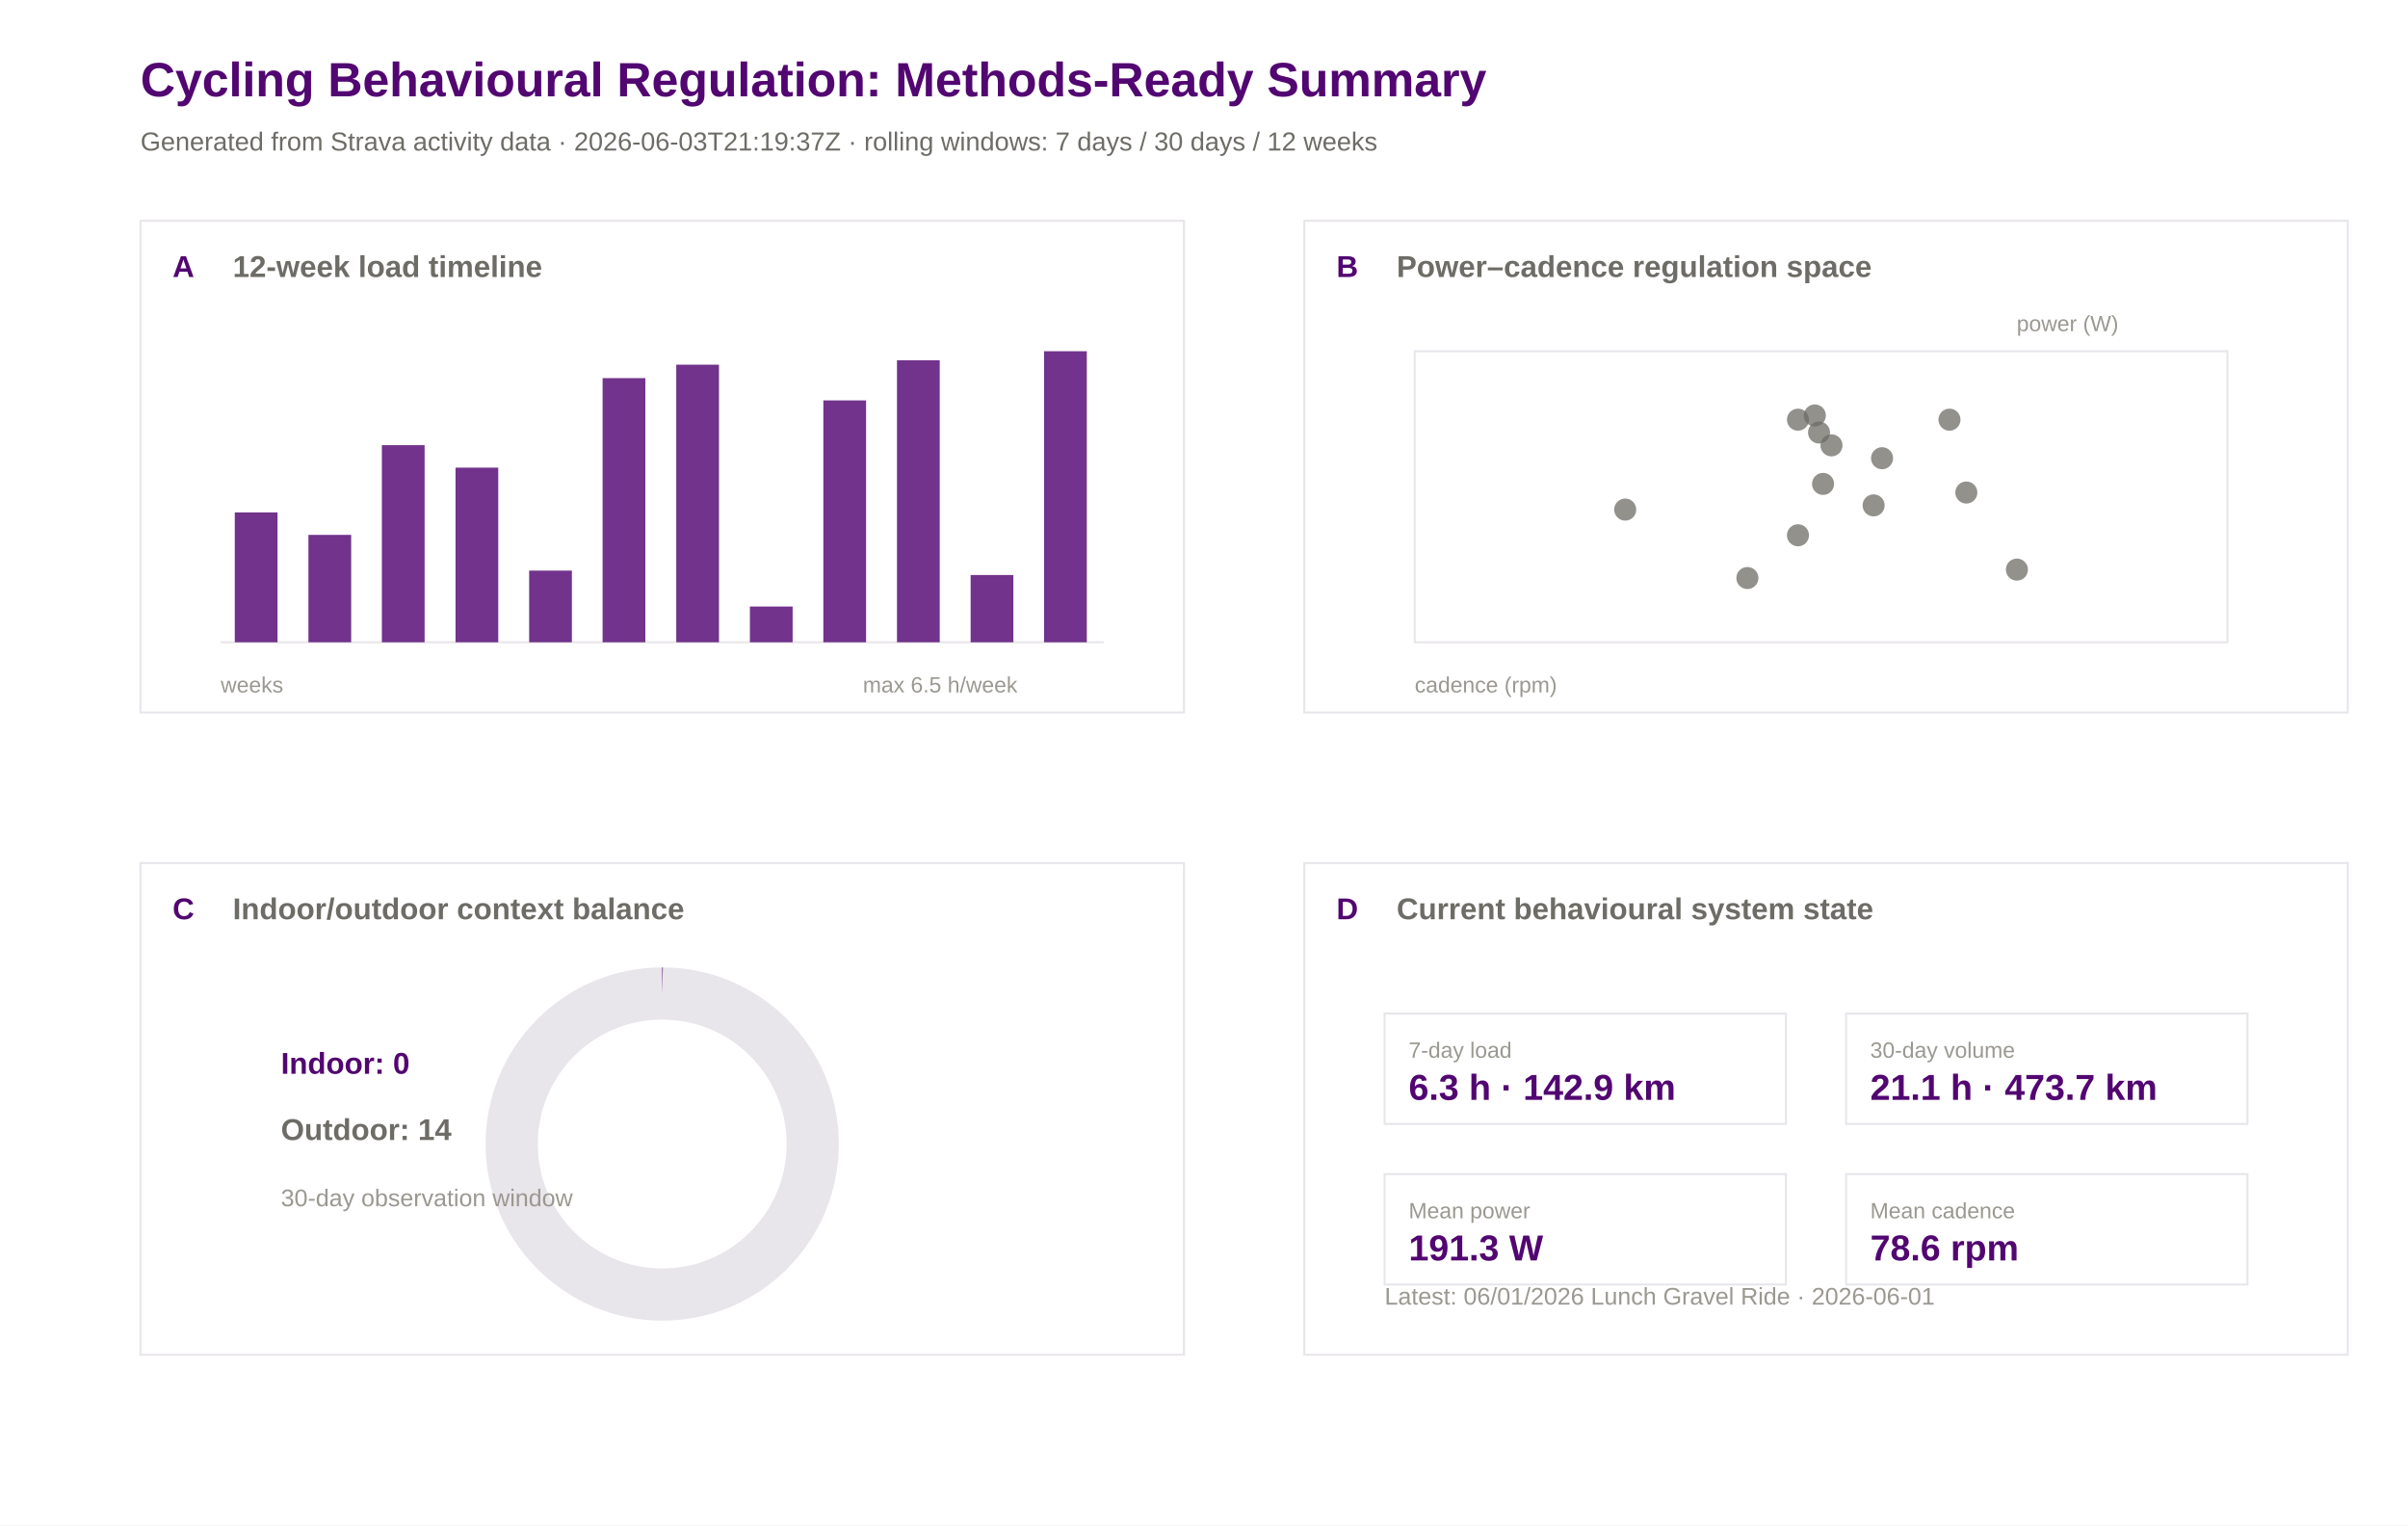
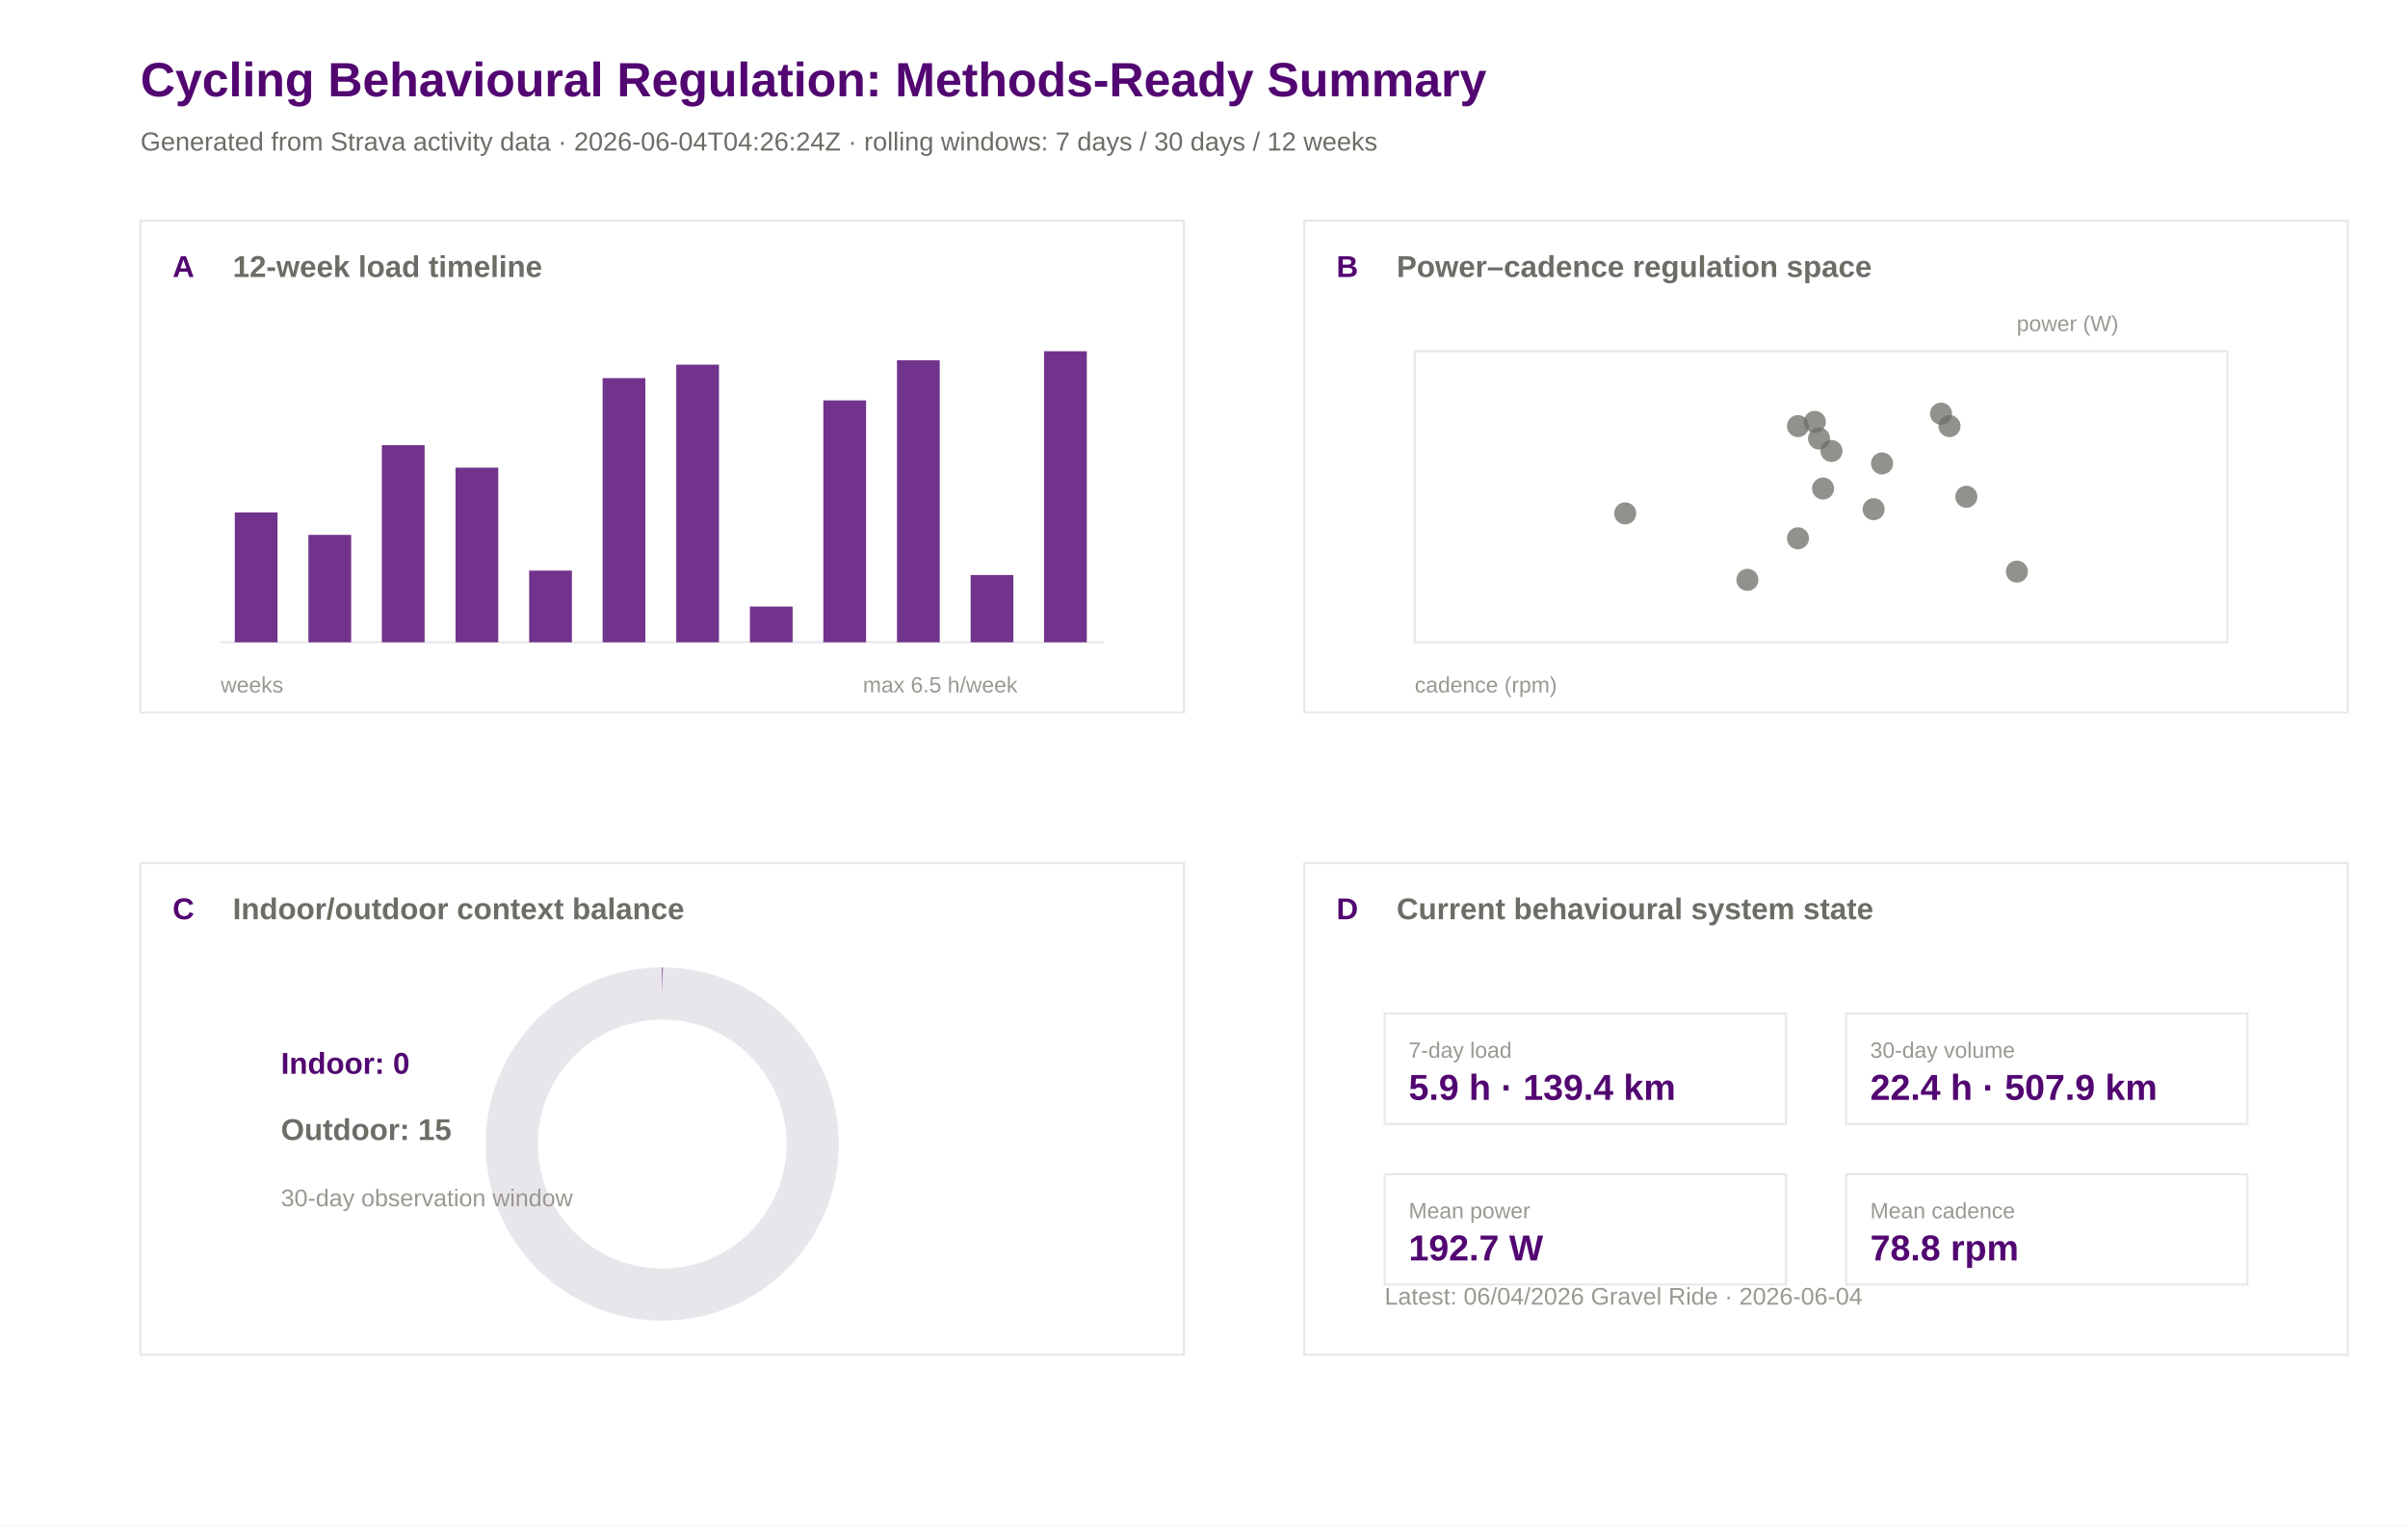
<svg xmlns="http://www.w3.org/2000/svg" width="1200" height="760" viewBox="0 0 1200 760">
  <rect width="100%" height="100%" fill="#ffffff" />
  <text x="70.0" y="48.0" font-family="Arial" font-size="24" font-weight="600" fill="#520671">Cycling Behavioural Regulation: Methods-Ready Summary</text>
-   <text x="70.0" y="75.0" font-family="Arial" font-size="13" font-weight="400" fill="#6e6c66">Generated from Strava activity data · 2026-06-03T21:19:37Z · rolling windows: 7 days / 30 days / 12 weeks</text>
+   <text x="70.0" y="75.0" font-family="Arial" font-size="13" font-weight="400" fill="#6e6c66">Generated from Strava activity data · 2026-06-04T04:26:24Z · rolling windows: 7 days / 30 days / 12 weeks</text>
  <rect x="70" y="110" width="520" height="245" fill="#ffffff" stroke="#e8e5eb" stroke-width="1" />
  <text x="86.0" y="138.0" font-family="Arial" font-size="15" font-weight="600" fill="#520671">A</text>
  <text x="116.0" y="138.0" font-family="Arial" font-size="15" font-weight="600" fill="#6e6c66">12-week load timeline</text>
  <rect x="650" y="110" width="520" height="245" fill="#ffffff" stroke="#e8e5eb" stroke-width="1" />
  <text x="666.0" y="138.0" font-family="Arial" font-size="15" font-weight="600" fill="#520671">B</text>
  <text x="696.0" y="138.0" font-family="Arial" font-size="15" font-weight="600" fill="#6e6c66">Power–cadence regulation space</text>
  <rect x="70" y="430" width="520" height="245" fill="#ffffff" stroke="#e8e5eb" stroke-width="1" />
  <text x="86.0" y="458.0" font-family="Arial" font-size="15" font-weight="600" fill="#520671">C</text>
  <text x="116.0" y="458.0" font-family="Arial" font-size="15" font-weight="600" fill="#6e6c66">Indoor/outdoor context balance</text>
  <rect x="650" y="430" width="520" height="245" fill="#ffffff" stroke="#e8e5eb" stroke-width="1" />
  <text x="666.0" y="458.0" font-family="Arial" font-size="15" font-weight="600" fill="#520671">D</text>
  <text x="696.0" y="458.0" font-family="Arial" font-size="15" font-weight="600" fill="#6e6c66">Current behavioural system state</text>
  <line x1="110" y1="320" x2="550" y2="320" stroke="#e8e5eb" />
  <rect x="117.0" y="255.3" width="21.3" height="64.7" fill="#520671" opacity="0.82" />
  <rect x="153.7" y="266.5" width="21.3" height="53.5" fill="#520671" opacity="0.82" />
  <rect x="190.3" y="221.8" width="21.3" height="98.2" fill="#520671" opacity="0.82" />
  <rect x="227.0" y="233.0" width="21.3" height="87.0" fill="#520671" opacity="0.82" />
  <rect x="263.7" y="284.3" width="21.3" height="35.7" fill="#520671" opacity="0.82" />
  <rect x="300.3" y="188.4" width="21.3" height="131.6" fill="#520671" opacity="0.82" />
  <rect x="337.0" y="181.7" width="21.3" height="138.3" fill="#520671" opacity="0.82" />
  <rect x="373.7" y="302.2" width="21.3" height="17.8" fill="#520671" opacity="0.82" />
  <rect x="410.3" y="199.5" width="21.3" height="120.5" fill="#520671" opacity="0.82" />
  <rect x="447.0" y="179.5" width="21.3" height="140.5" fill="#520671" opacity="0.82" />
  <rect x="483.7" y="286.5" width="21.3" height="33.5" fill="#520671" opacity="0.82" />
  <rect x="520.3" y="175.0" width="21.3" height="145.0" fill="#520671" opacity="0.82" />
  <text x="110.0" y="345.0" font-family="Arial" font-size="11" font-weight="400" fill="#9a9890">weeks</text>
  <text x="430.0" y="345.0" font-family="Arial" font-size="11" font-weight="400" fill="#9a9890">max 6.5 h/week</text>
  <rect x="705" y="175" width="405" height="145" fill="#ffffff" stroke="#e8e5eb" />
-   <circle cx="933.7" cy="251.8" r="5.5" fill="#6e6c66" opacity="0.75" />
-   <circle cx="809.9" cy="253.9" r="5.5" fill="#6e6c66" opacity="0.75" />
-   <circle cx="870.8" cy="288.0" r="5.5" fill="#6e6c66" opacity="0.75" />
-   <circle cx="908.5" cy="241.1" r="5.5" fill="#6e6c66" opacity="0.75" />
-   <circle cx="896.0" cy="266.7" r="5.5" fill="#6e6c66" opacity="0.75" />
-   <circle cx="1005.1" cy="283.8" r="5.5" fill="#6e6c66" opacity="0.75" />
-   <circle cx="971.5" cy="209.1" r="5.5" fill="#6e6c66" opacity="0.75" />
-   <circle cx="906.5" cy="215.5" r="5.5" fill="#6e6c66" opacity="0.75" />
-   <circle cx="896.0" cy="209.1" r="5.5" fill="#6e6c66" opacity="0.75" />
-   <circle cx="937.9" cy="228.3" r="5.5" fill="#6e6c66" opacity="0.75" />
-   <circle cx="912.7" cy="221.9" r="5.5" fill="#6e6c66" opacity="0.75" />
-   <circle cx="904.4" cy="207.0" r="5.5" fill="#6e6c66" opacity="0.75" />
-   <circle cx="979.9" cy="245.4" r="5.5" fill="#6e6c66" opacity="0.75" />
+   <circle cx="933.7" cy="253.7" r="5.5" fill="#6e6c66" opacity="0.75" />
+   <circle cx="809.9" cy="255.8" r="5.5" fill="#6e6c66" opacity="0.75" />
+   <circle cx="870.8" cy="288.9" r="5.5" fill="#6e6c66" opacity="0.75" />
+   <circle cx="908.5" cy="243.4" r="5.5" fill="#6e6c66" opacity="0.75" />
+   <circle cx="896.0" cy="268.2" r="5.5" fill="#6e6c66" opacity="0.75" />
+   <circle cx="1005.1" cy="284.8" r="5.5" fill="#6e6c66" opacity="0.75" />
+   <circle cx="971.5" cy="212.3" r="5.5" fill="#6e6c66" opacity="0.75" />
+   <circle cx="906.5" cy="218.5" r="5.5" fill="#6e6c66" opacity="0.75" />
+   <circle cx="896.0" cy="212.3" r="5.5" fill="#6e6c66" opacity="0.75" />
+   <circle cx="937.9" cy="230.9" r="5.5" fill="#6e6c66" opacity="0.75" />
+   <circle cx="912.7" cy="224.7" r="5.5" fill="#6e6c66" opacity="0.75" />
+   <circle cx="904.4" cy="210.2" r="5.5" fill="#6e6c66" opacity="0.75" />
+   <circle cx="979.9" cy="247.5" r="5.5" fill="#6e6c66" opacity="0.75" />
+   <circle cx="967.3" cy="206.1" r="5.5" fill="#6e6c66" opacity="0.75" />
  <text x="705.0" y="345.0" font-family="Arial" font-size="11" font-weight="400" fill="#9a9890">cadence (rpm)</text>
  <text x="1005.0" y="165.0" font-family="Arial" font-size="11" font-weight="400" fill="#9a9890">power (W)</text>
  <circle cx="330" cy="570" r="75" fill="none" stroke="#e8e5eb" stroke-width="26" />
  <circle cx="330" cy="570" r="75" fill="none" stroke="#520671" stroke-width="26" stroke-dasharray="0.0 471.2" transform="rotate(-90 330 570)" />
  <text x="140.0" y="535.0" font-family="Arial" font-size="15" font-weight="600" fill="#520671">Indoor: 0</text>
-   <text x="140.0" y="568.0" font-family="Arial" font-size="15" font-weight="600" fill="#6e6c66">Outdoor: 14</text>
+   <text x="140.0" y="568.0" font-family="Arial" font-size="15" font-weight="600" fill="#6e6c66">Outdoor: 15</text>
  <text x="140.0" y="601.0" font-family="Arial" font-size="12" font-weight="400" fill="#9a9890">30-day observation window</text>
  <rect x="690" y="505" width="200" height="55" fill="#ffffff" stroke="#e8e5eb" />
  <text x="702.0" y="527.0" font-family="Arial" font-size="11" font-weight="500" fill="#9a9890">7-day load</text>
-   <text x="702.0" y="548.0" font-family="Arial" font-size="18" font-weight="600" fill="#520671">6.3 h · 142.9 km</text>
+   <text x="702.0" y="548.0" font-family="Arial" font-size="18" font-weight="600" fill="#520671">5.9 h · 139.4 km</text>
  <rect x="920" y="505" width="200" height="55" fill="#ffffff" stroke="#e8e5eb" />
  <text x="932.0" y="527.0" font-family="Arial" font-size="11" font-weight="500" fill="#9a9890">30-day volume</text>
-   <text x="932.0" y="548.0" font-family="Arial" font-size="18" font-weight="600" fill="#520671">21.1 h · 473.7 km</text>
+   <text x="932.0" y="548.0" font-family="Arial" font-size="18" font-weight="600" fill="#520671">22.4 h · 507.9 km</text>
  <rect x="690" y="585" width="200" height="55" fill="#ffffff" stroke="#e8e5eb" />
  <text x="702.0" y="607.0" font-family="Arial" font-size="11" font-weight="500" fill="#9a9890">Mean power</text>
-   <text x="702.0" y="628.0" font-family="Arial" font-size="18" font-weight="600" fill="#520671">191.3 W</text>
+   <text x="702.0" y="628.0" font-family="Arial" font-size="18" font-weight="600" fill="#520671">192.7 W</text>
  <rect x="920" y="585" width="200" height="55" fill="#ffffff" stroke="#e8e5eb" />
  <text x="932.0" y="607.0" font-family="Arial" font-size="11" font-weight="500" fill="#9a9890">Mean cadence</text>
-   <text x="932.0" y="628.0" font-family="Arial" font-size="18" font-weight="600" fill="#520671">78.6 rpm</text>
-   <text x="690.0" y="650.0" font-family="Arial" font-size="12" font-weight="400" fill="#9a9890">Latest: 06/01/2026 Lunch Gravel Ride · 2026-06-01</text>
+   <text x="932.0" y="628.0" font-family="Arial" font-size="18" font-weight="600" fill="#520671">78.8 rpm</text>
+   <text x="690.0" y="650.0" font-family="Arial" font-size="12" font-weight="400" fill="#9a9890">Latest: 06/04/2026 Gravel Ride · 2026-06-04</text>
</svg>
